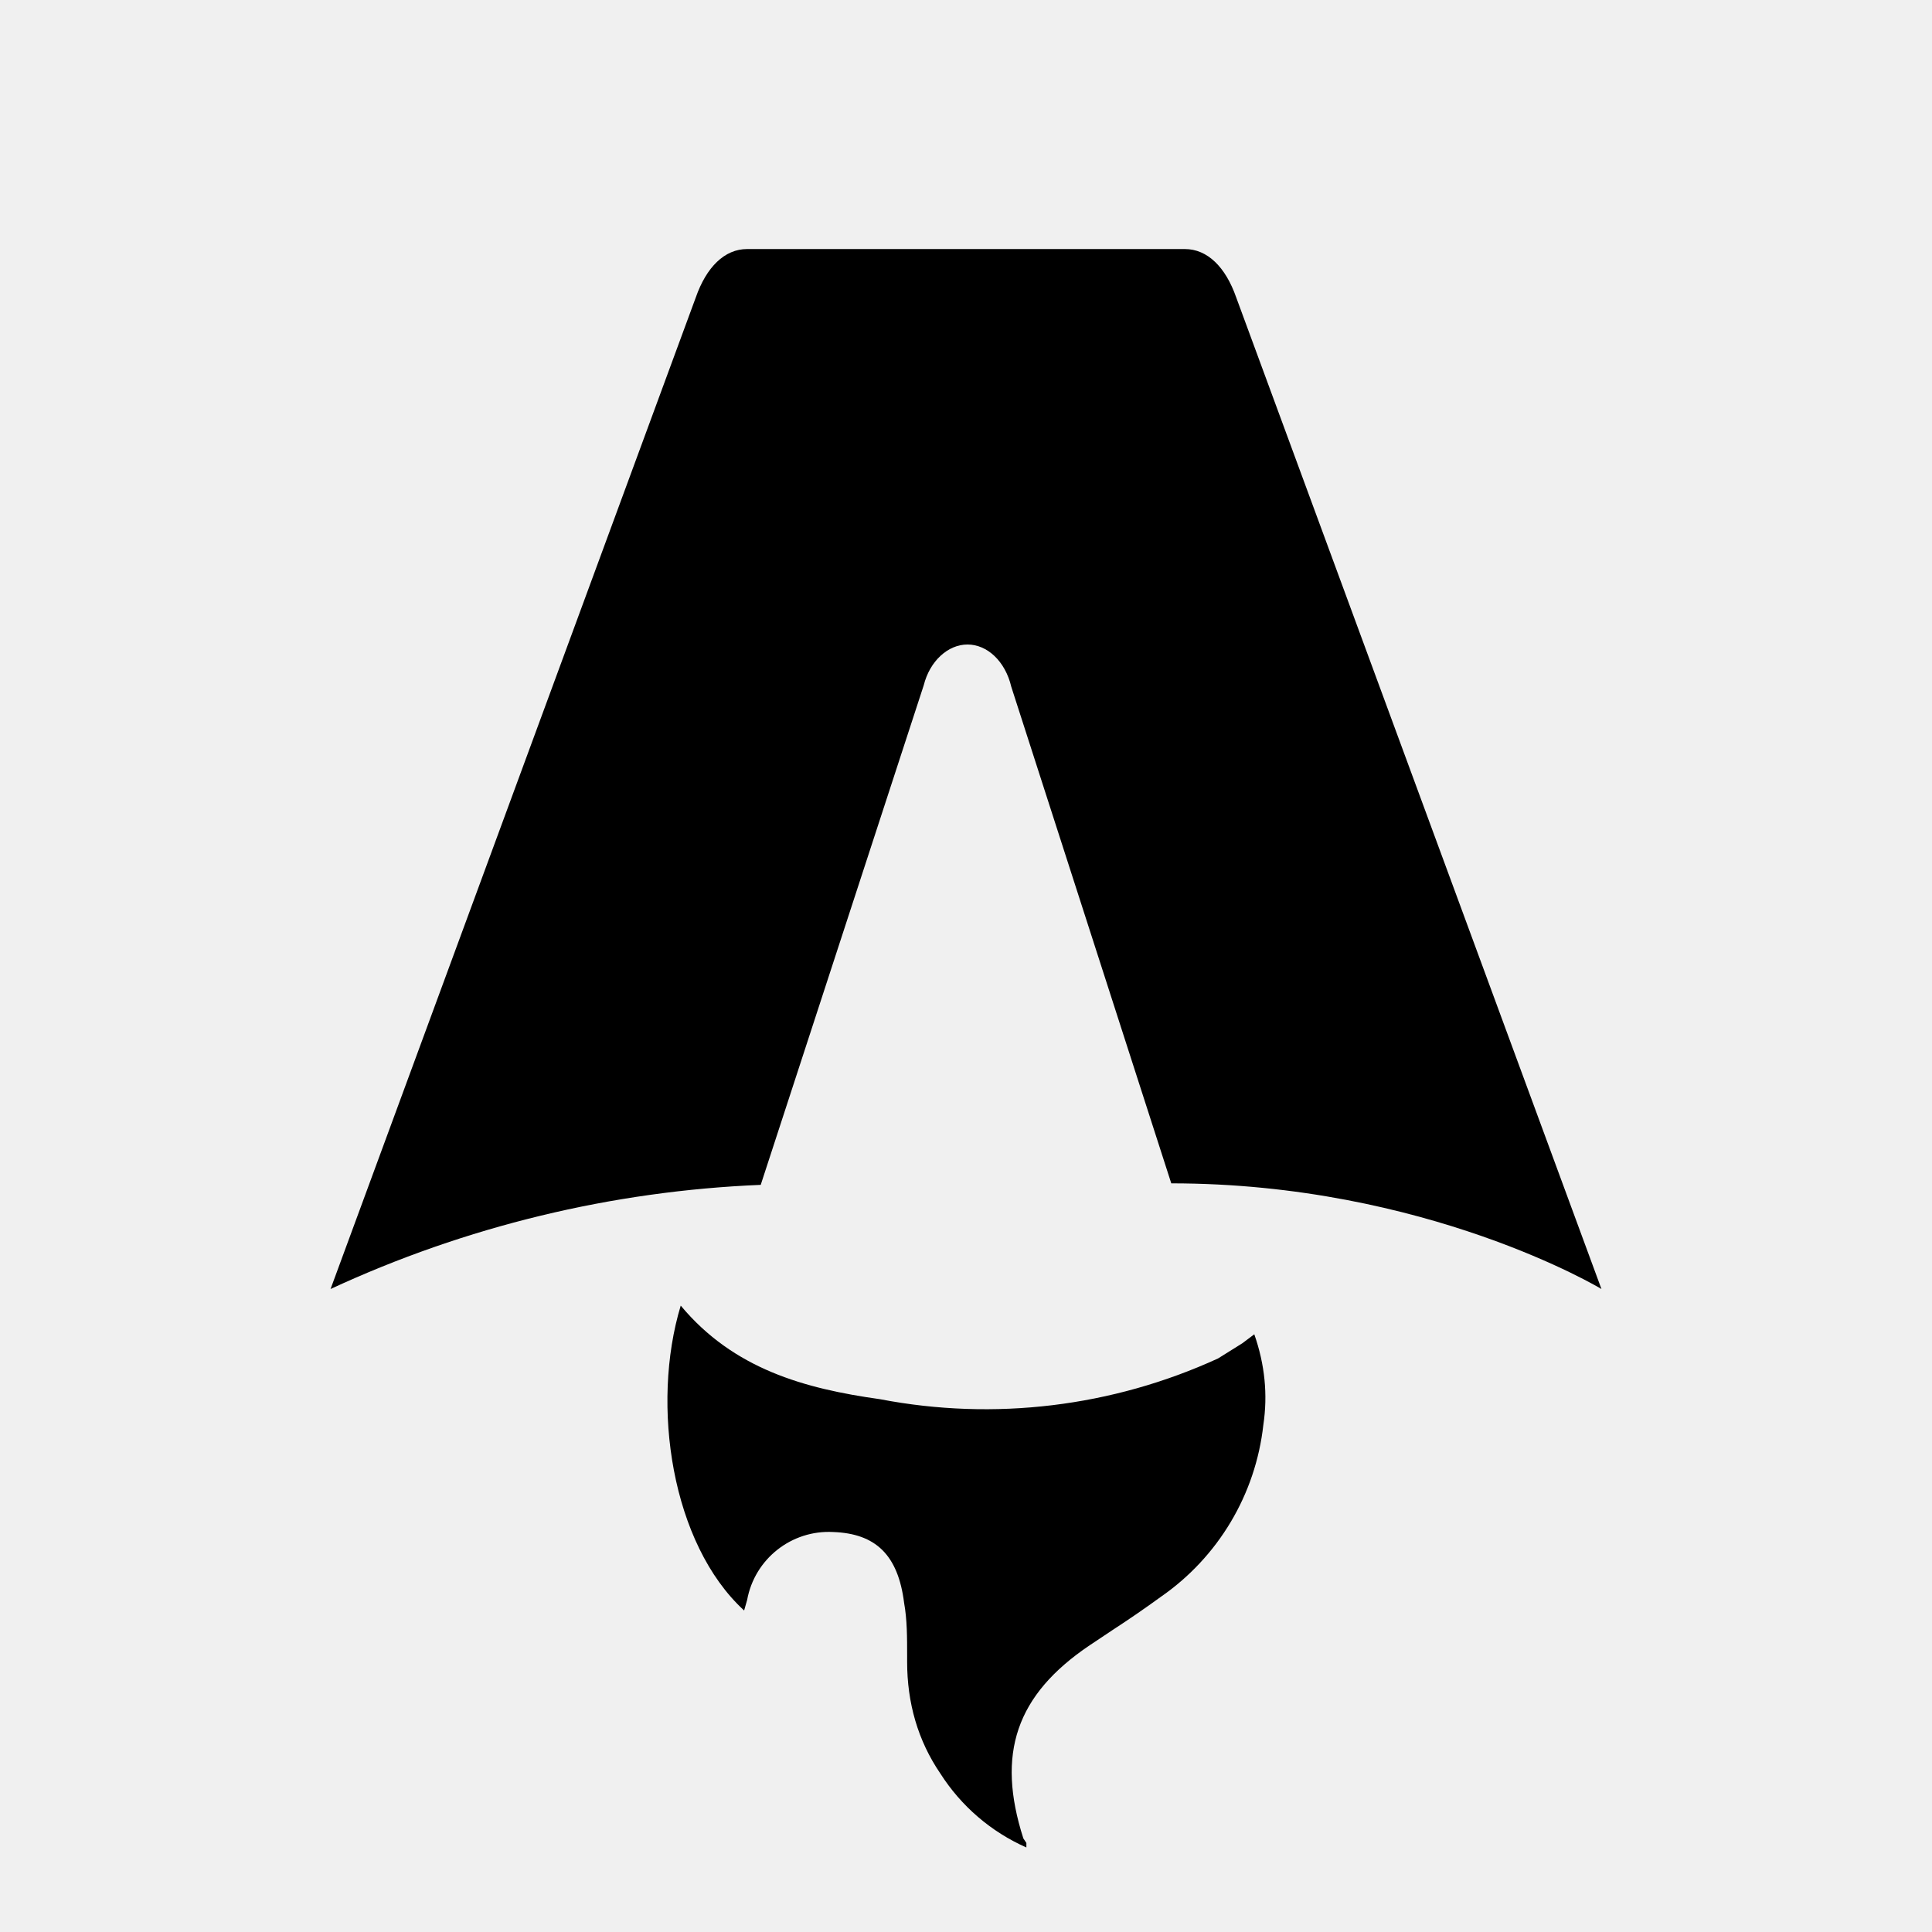
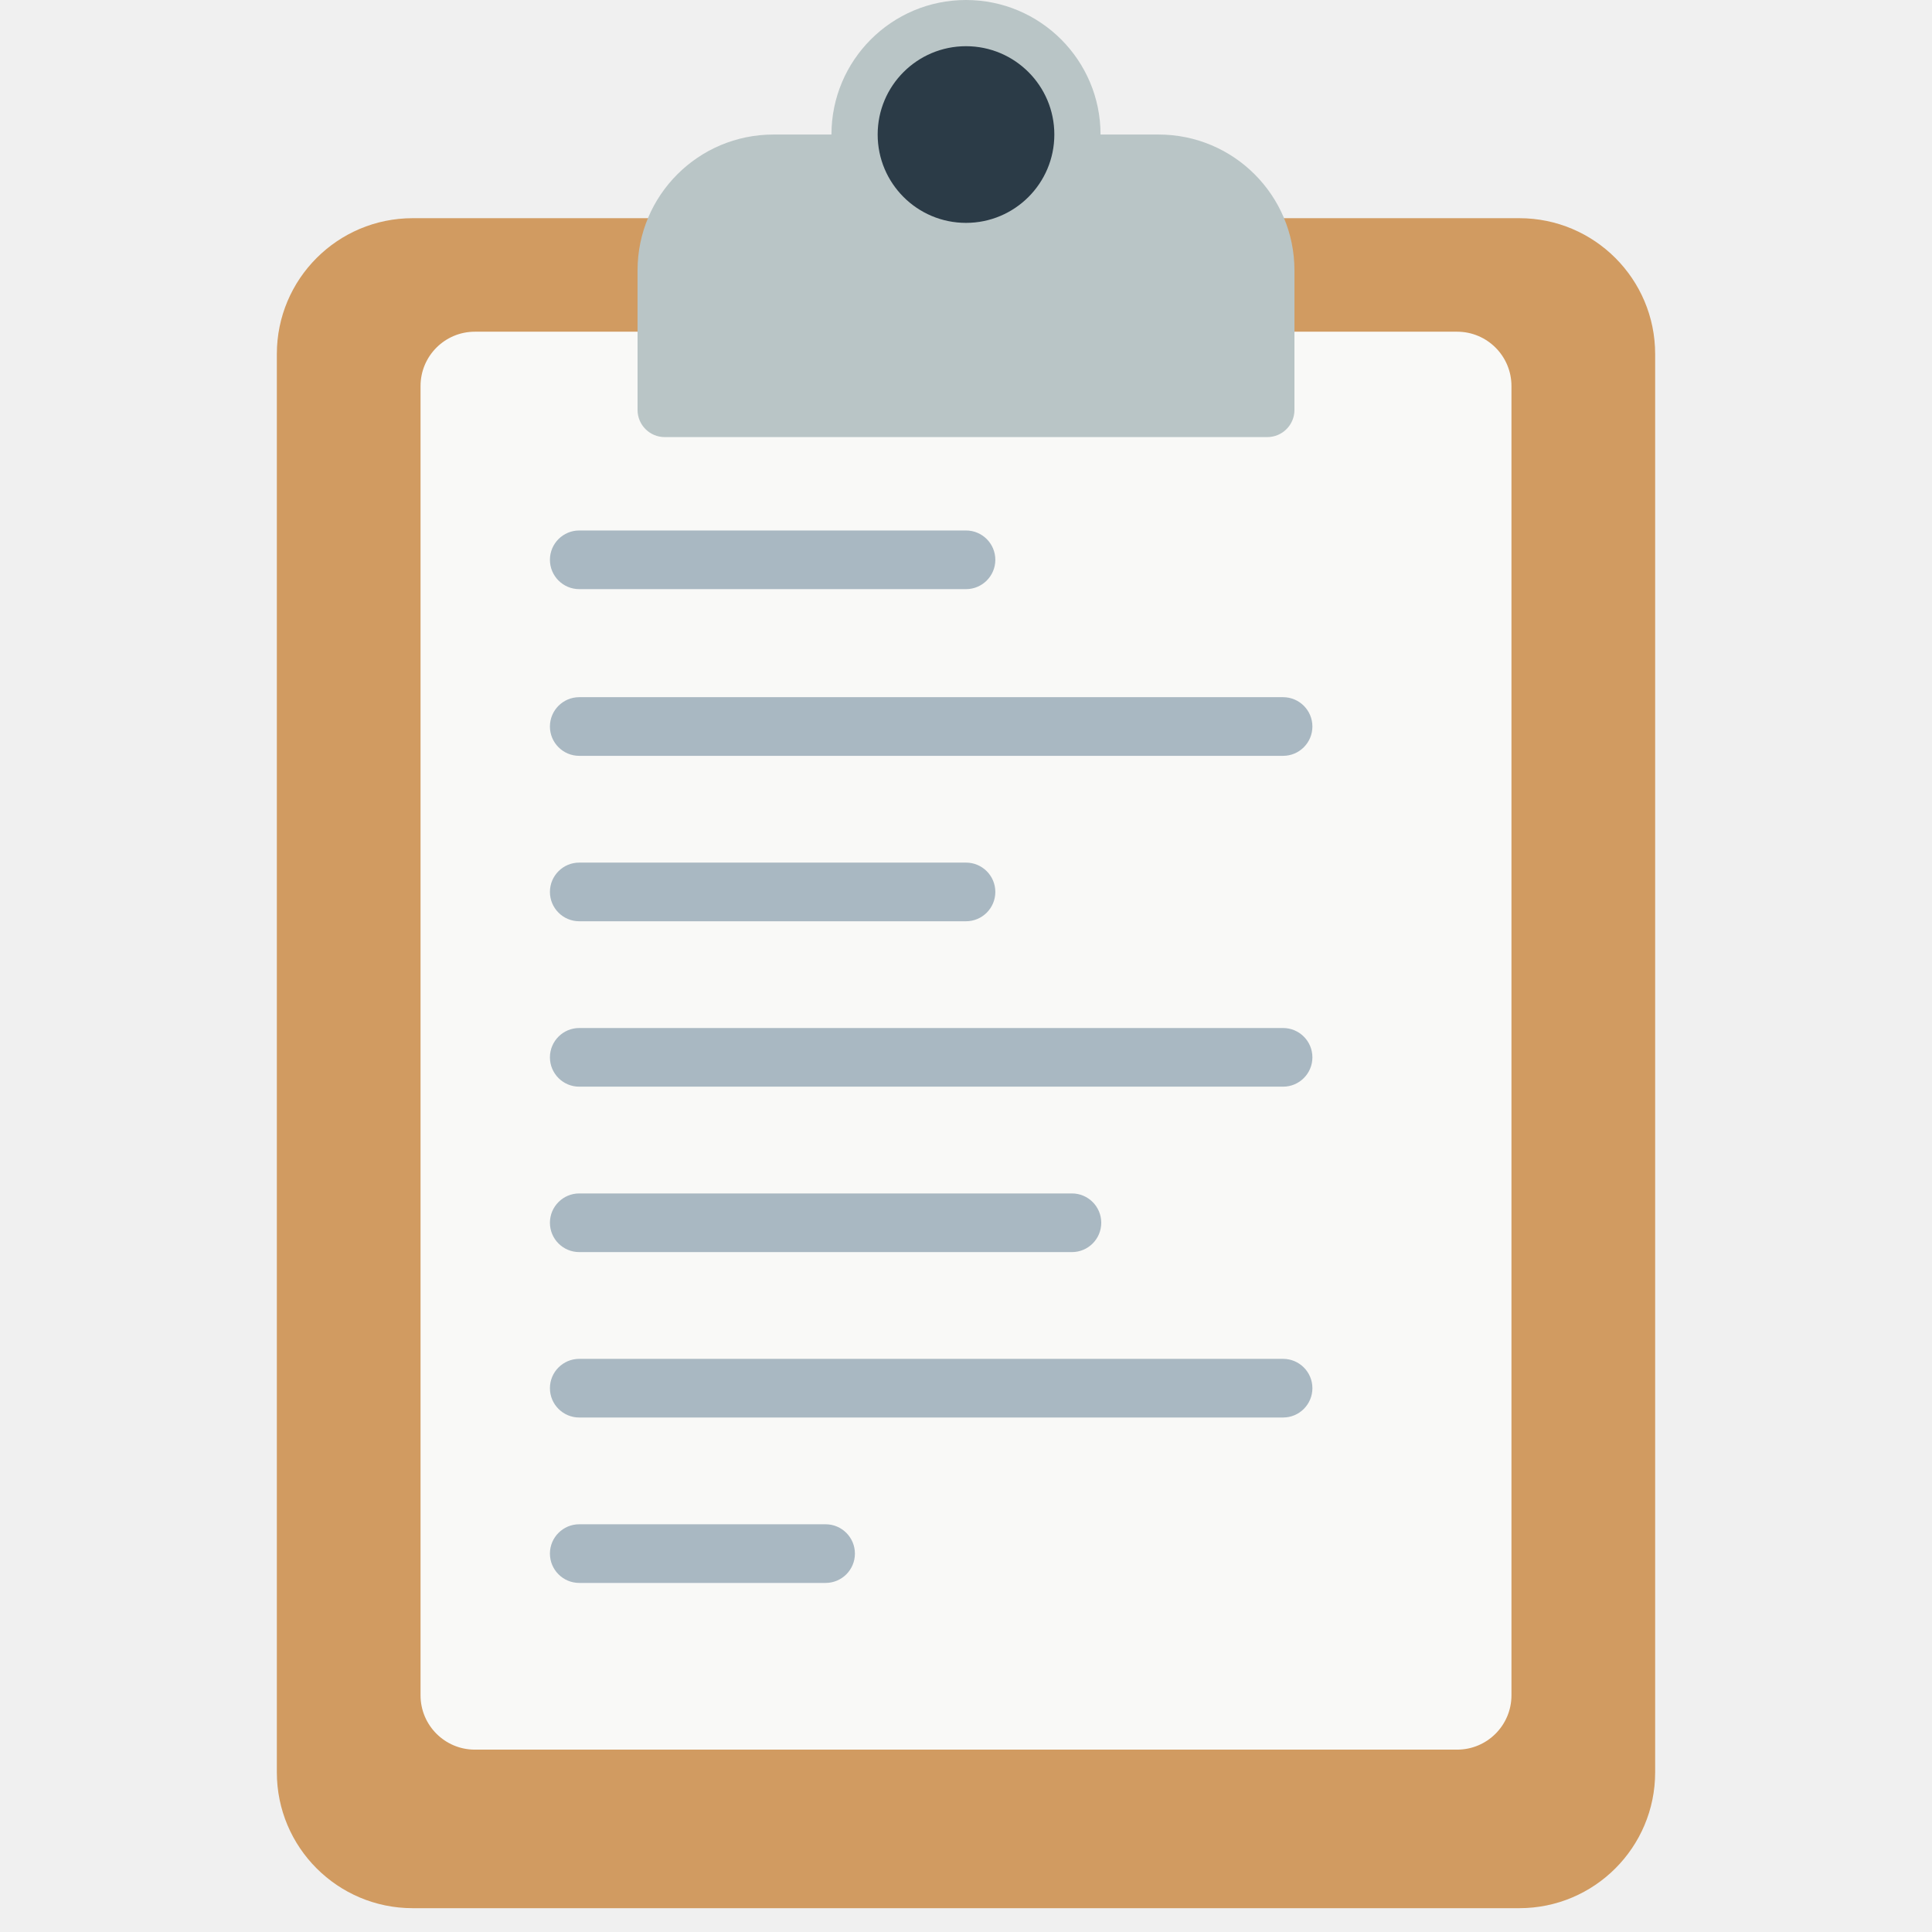
- <svg xmlns="http://www.w3.org/2000/svg" fill="none" viewBox="0 0 128 128">
-   <path d="M50.4 78.5a75.1 75.1 0 0 0-28.5 6.9l24.2-65.7c.7-2 1.9-3.2 3.4-3.2h29c1.5 0 2.7 1.2 3.4 3.2l24.2 65.7s-11.6-7-28.5-7L67 45.5c-.4-1.7-1.6-2.8-2.9-2.8-1.3 0-2.5 1.1-2.9 2.7L50.4 78.5Zm-1.1 28.2Zm-4.2-20.2c-2 6.6-.6 15.8 4.2 20.2a17.5 17.5 0 0 1 .2-.7 5.5 5.5 0 0 1 5.7-4.5c2.8.1 4.3 1.5 4.7 4.7.2 1.1.2 2.3.2 3.5v.4c0 2.7.7 5.2 2.2 7.4a13 13 0 0 0 5.7 4.9v-.3l-.2-.3c-1.8-5.6-.5-9.5 4.4-12.8l1.5-1a73 73 0 0 0 3.2-2.2 16 16 0 0 0 6.8-11.4c.3-2 .1-4-.6-6l-.8.6-1.6 1a37 37 0 0 1-22.4 2.7c-5-.7-9.7-2-13.2-6.2Z" />
-   <style>
-         path { fill: #000; }
-         @media (prefers-color-scheme: dark) {
-             path { fill: #FFF; }
-         }
-     </style>
+ <svg xmlns="http://www.w3.org/2000/svg" width="800px" height="800px" viewBox="0 0 512 512" aria-hidden="true" role="img" class="iconify iconify--fxemoji" preserveAspectRatio="xMidYMid meet">
+   <path fill="#D19B61" d="M402.634 505.687H109.366c-19.882 0-36-16.118-36-36V93.822c0-19.882 16.118-36 36-36h293.267c19.882 0 36 16.118 36 36v375.864c.001 19.883-16.117 36.001-35.999 36.001z" />
+   <path fill="#F9F9F7" d="M386.152 463.673H125.848c-7.953 0-14.4-6.447-14.4-14.4V102.306c0-7.953 6.447-14.4 14.4-14.4h260.305c7.953 0 14.4 6.447 14.4 14.4v346.967c-.001 7.953-6.448 14.4-14.401 14.4z" />
+   <path fill="#A9B8C2" d="M340.027 200.306H153.508a7.772 7.772 0 1 1 0-15.544h186.519a7.772 7.772 0 1 1 0 15.544zm-76.255 36.065a7.772 7.772 0 0 0-7.772-7.772H153.508a7.772 7.772 0 1 0 0 15.544H256a7.772 7.772 0 0 0 7.772-7.772zm0-88.016a7.772 7.772 0 0 0-7.772-7.772H153.508a7.772 7.772 0 1 0 0 15.544H256a7.772 7.772 0 0 0 7.772-7.772zM347.8 280.208a7.772 7.772 0 0 0-7.772-7.772h-186.52a7.772 7.772 0 0 0 0 15.544h186.519a7.773 7.773 0 0 0 7.773-7.772zm-55.956 43.838a7.772 7.772 0 0 0-7.772-7.772H153.508a7.772 7.772 0 0 0 0 15.544h130.563a7.773 7.773 0 0 0 7.773-7.772zm55.956 43.837a7.772 7.772 0 0 0-7.772-7.772h-186.52a7.772 7.772 0 0 0 0 15.544h186.519a7.773 7.773 0 0 0 7.773-7.772zM226.562 411.72a7.772 7.772 0 0 0-7.772-7.772h-65.282a7.772 7.772 0 0 0 0 15.544h65.282a7.772 7.772 0 0 0 7.772-7.772z" />
+   <path fill="#B9C5C6" d="M307.042 35.654h-15.388C291.654 15.963 275.691 0 256 0s-35.654 15.963-35.654 35.654h-15.388c-19.882 0-36 16.118-36 36v36.98a7.2 7.2 0 0 0 7.2 7.2h159.685a7.2 7.2 0 0 0 7.2-7.2v-36.98c-.001-19.882-16.118-36-36.001-36z" />
+   <circle fill="#2B3B47" cx="256" cy="35.654" r="23.41" />
</svg>
